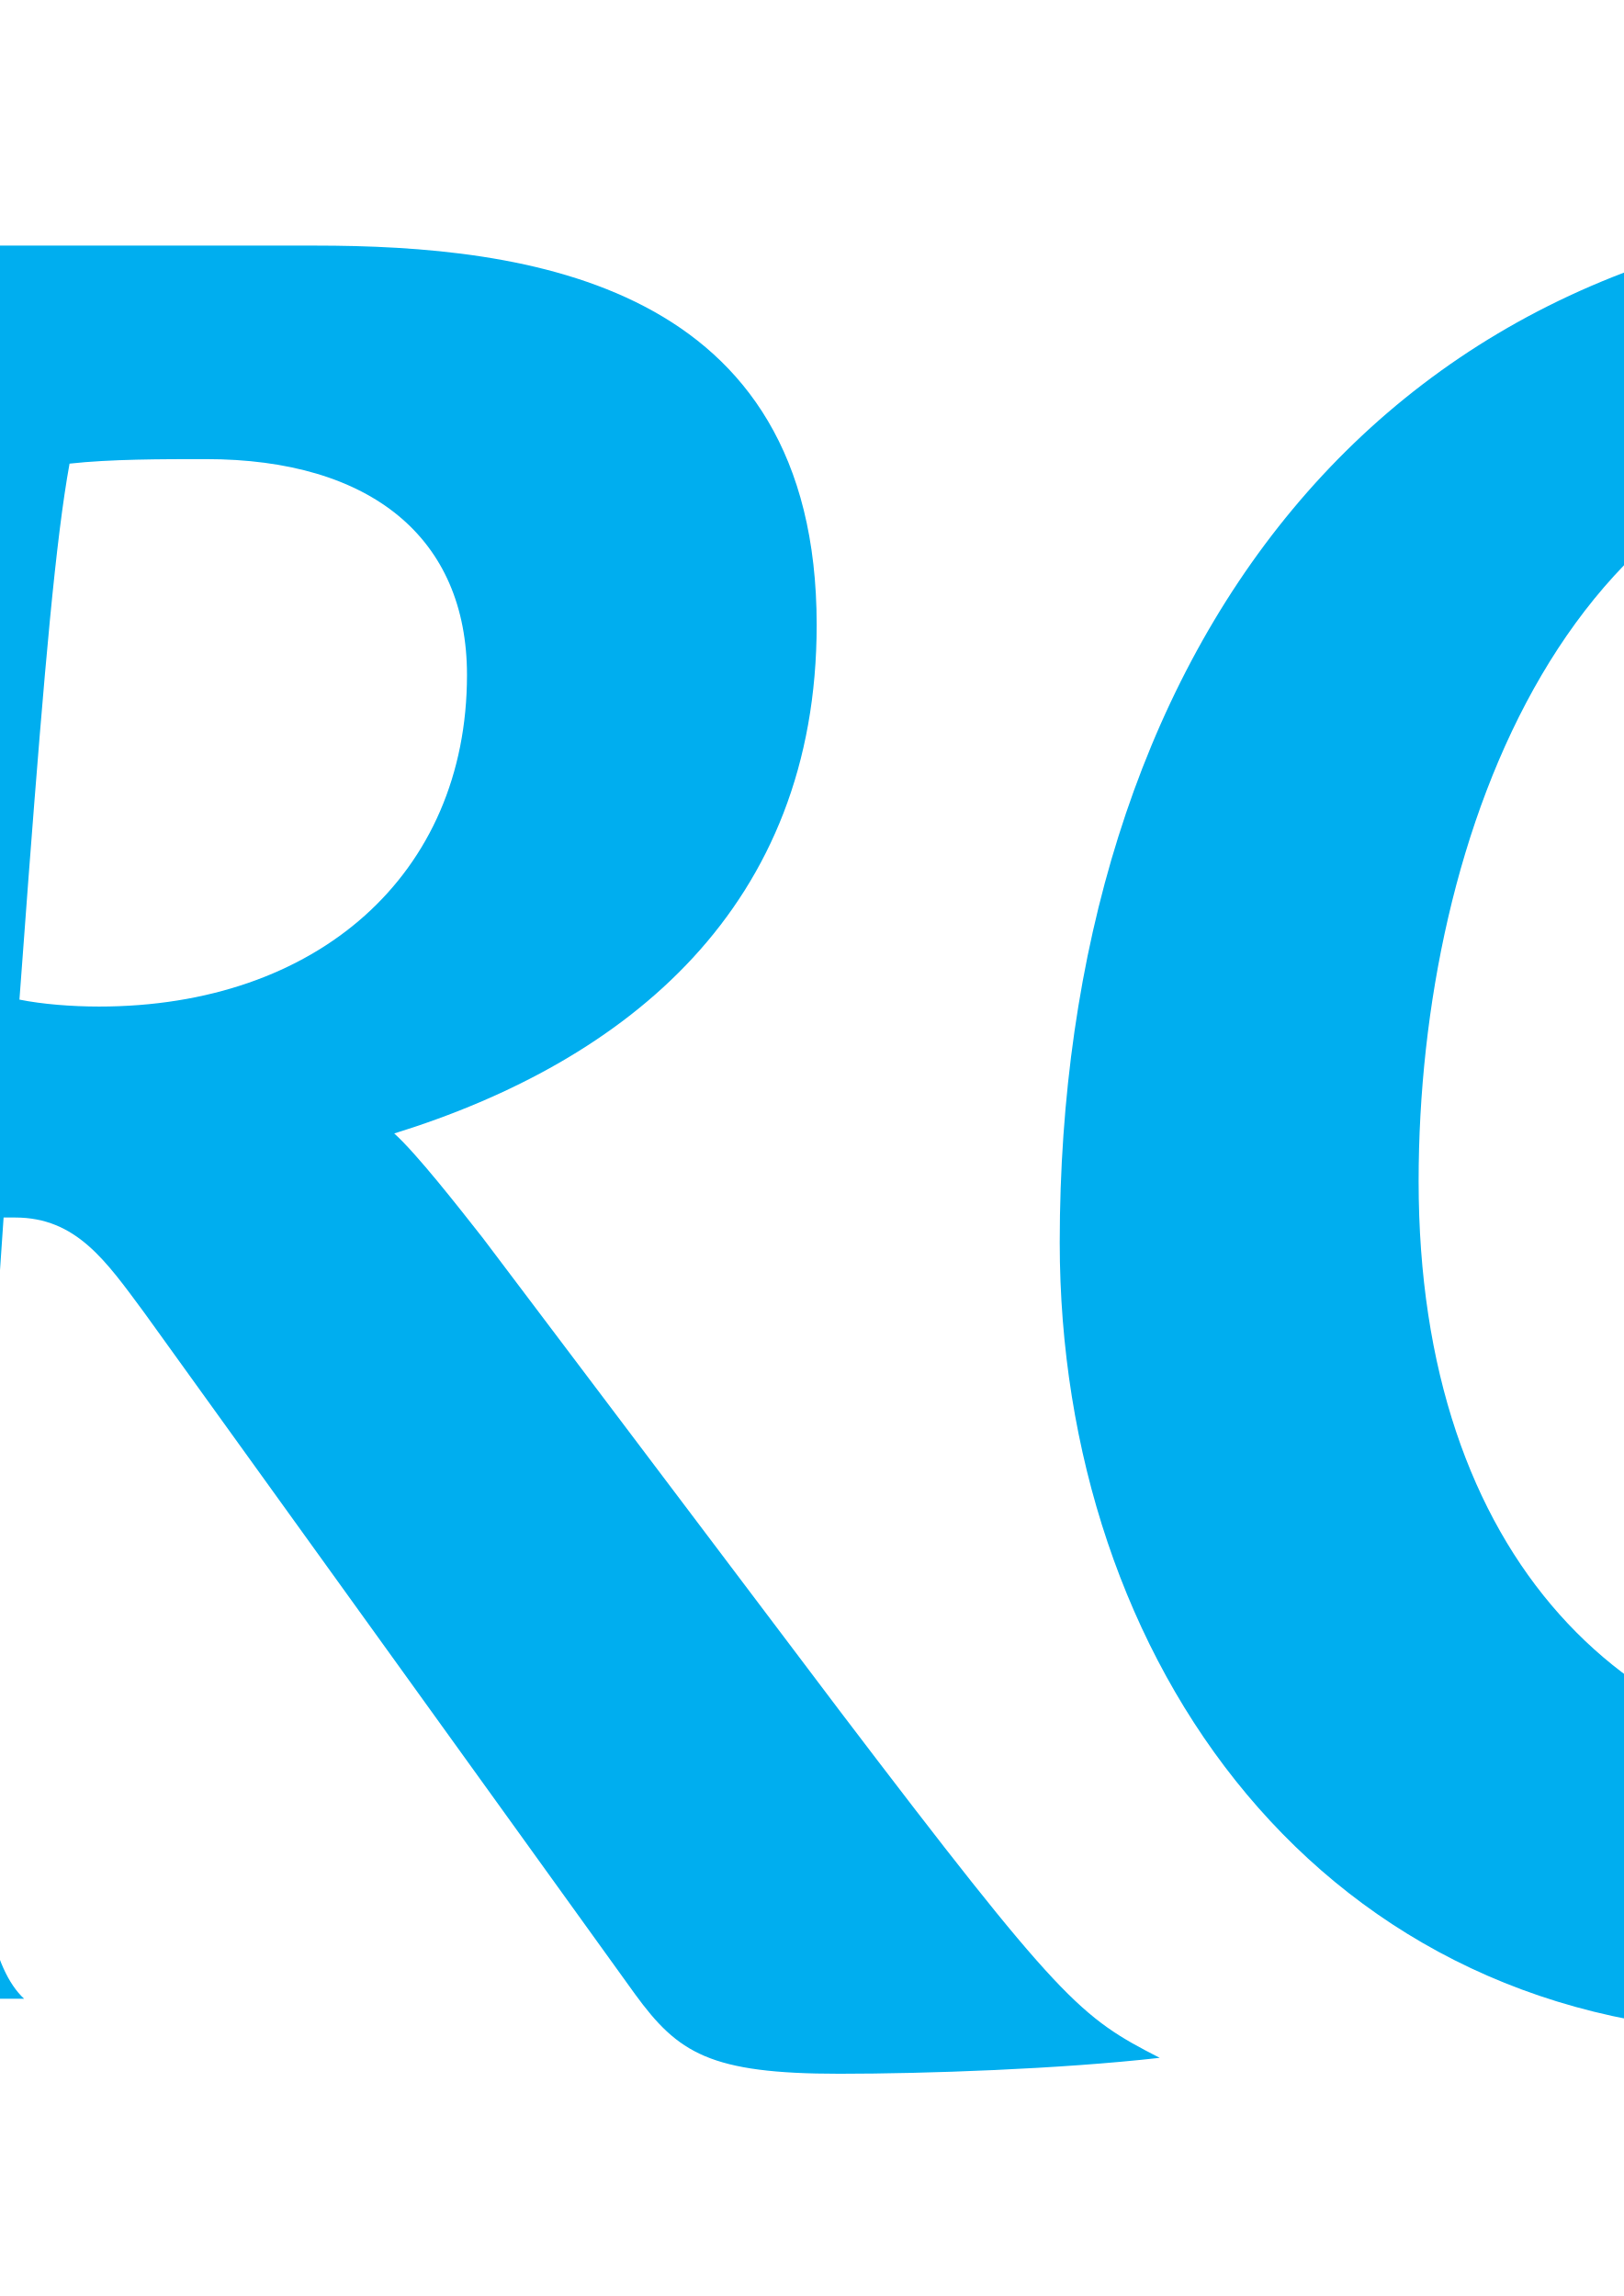
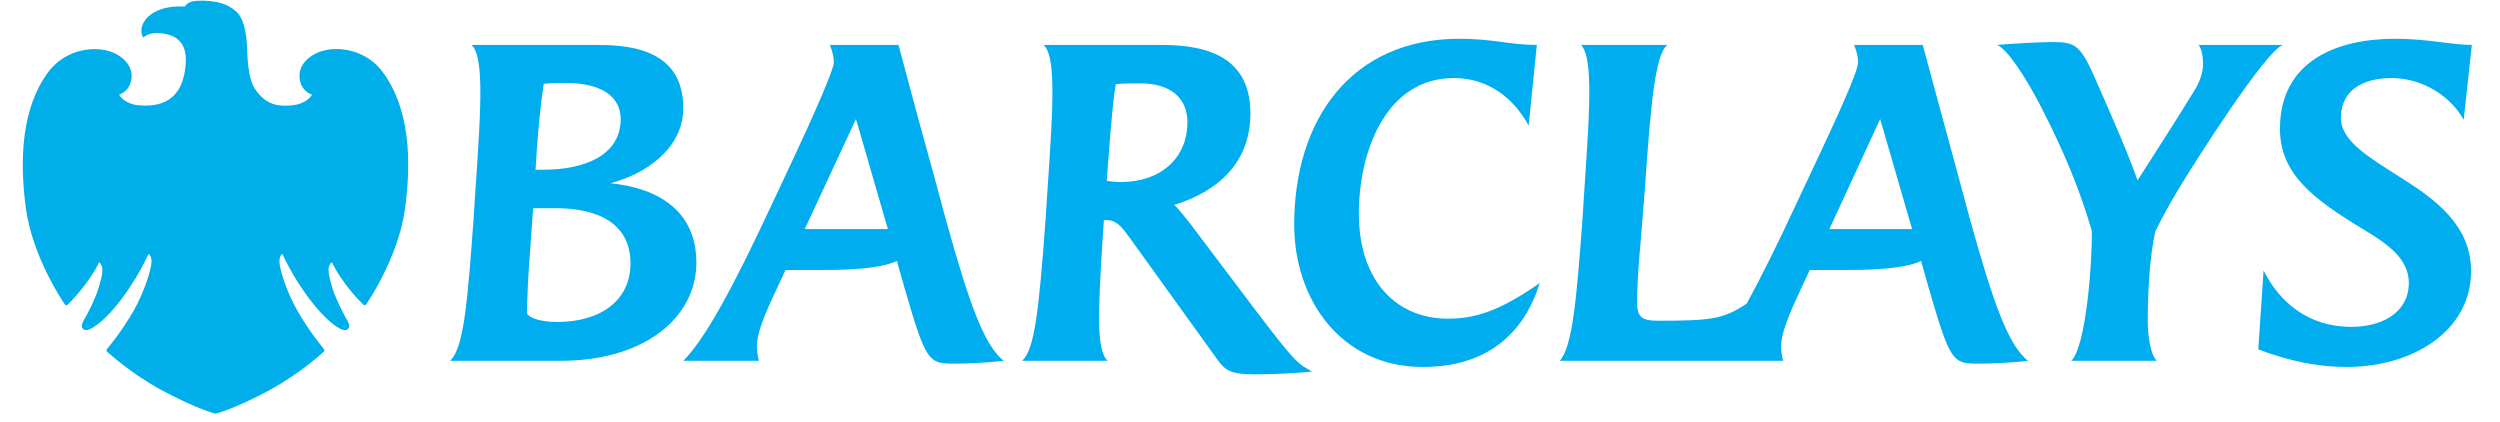
- <svg xmlns="http://www.w3.org/2000/svg" xmlns:xlink="http://www.w3.org/1999/xlink" version="1.0" id="Layer_1" x="0px" y="0px" viewBox="0 0 595.276 841.891" enable-background="new 0 0 595.276 841.891" xml:space="preserve">
+ <svg xmlns="http://www.w3.org/2000/svg" xmlns:xlink="http://www.w3.org/1999/xlink" viewBox="0 0 190 32">
  <defs id="defs4203">
    <defs id="defs4018">
      <path d="M -203.862,562.153 L -203.862,447.633 C -203.861,441.039 -198.963,436.279 -192.5,436.279 C -198.963,436.279 -204.202,430.931 -204.202,424.34 L -204.232,392.137 C -204.232,389.249 -201.938,386.91 -199.114,386.91 L 79.182,386.91 C 90.916,386.91 100.428,396.613 100.428,408.581 L 100.428,572.869 C 100.428,578.279 96.127,583.821 90.82,583.821 L -182.616,583.821 C -194.355,583.821 -203.862,571.037 -203.862,562.153" id="SVGID_676_" />
    </defs>
    <clipPath id="SVGID_677_">
      <use height="841.891" width="595.276" y="0" x="0" style="overflow:visible" id="use4022" overflow="visible" xlink:href="#SVGID_676_" />
    </clipPath>
  </defs>
-   <g id="g6604" transform="matrix(26.77527,0,0,26.77527,-8671.139,-11193.393)">
+   <g transform="translate(-240 -418)">
    <path id="path21" d="M 427.24,427.105 C 426.244,425.3 424.097,423.931 421.765,423.931 C 419.714,423.931 417.91,424.771 417.91,426.949 C 417.91,428.783 420.181,430.027 422.545,431.552 C 425.125,433.169 427.801,435.158 427.801,438.612 C 427.801,443.122 423.416,445.889 418.346,445.889 C 416.262,445.889 414.086,445.485 411.629,444.552 L 412.032,438.549 C 413.215,440.945 415.424,442.841 418.687,442.841 C 421.207,442.841 423.072,441.629 423.072,439.513 C 423.072,437.709 421.547,436.59 419.683,435.471 C 415.763,433.108 413.277,431.209 413.277,427.789 C 413.277,422.656 417.568,420.946 422.015,420.946 C 424.595,420.946 426.214,421.413 427.861,421.413 L 427.24,427.105 M 405.502,432.484 C 404.94,433.418 404.228,434.691 403.79,435.626 C 403.418,437.398 403.231,439.763 403.231,442.374 C 403.231,443.463 403.418,444.924 403.915,445.422 L 397.416,445.422 C 398.565,444.334 399.033,437.649 398.972,435.533 C 398.101,432.517 396.917,429.624 395.114,426.109 C 393.966,423.902 392.627,421.816 391.787,421.413 C 393.248,421.29 395.114,421.196 396.017,421.196 C 397.633,421.196 398.07,421.413 399.066,423.591 C 400.618,427.106 401.769,429.747 402.454,431.708 C 404.103,429.126 405.253,427.354 406.746,424.928 C 407.119,424.337 407.43,423.591 407.43,422.875 C 407.43,422.314 407.336,421.693 407.088,421.413 L 413.526,421.413 C 412.282,421.693 406.683,430.495 405.502,432.484 M 382.892,427.044 L 379.037,435.408 L 385.318,435.408 L 382.892,427.044 M 390.45,445.639 C 388.396,445.639 388.242,445.578 386.593,439.918 L 386.003,437.834 C 385.009,438.3 383.234,438.518 380.405,438.518 L 377.544,438.518 L 377.046,439.575 C 376.331,441.163 375.367,443.026 375.367,444.335 C 375.367,444.646 375.398,444.987 375.523,445.423 L 358.542,445.423 C 359.507,444.335 359.818,440.821 360.284,434.444 L 360.377,432.921 C 360.626,429.282 360.815,426.483 360.782,424.525 C 360.751,422.908 360.595,421.881 360.16,421.415 L 366.723,421.415 C 365.789,422.131 365.446,425.986 365.012,432.363 L 364.887,433.886 C 364.731,436.25 364.421,438.675 364.421,441.039 C 364.421,442.126 364.856,442.375 365.977,442.375 C 369.956,442.375 370.953,442.282 372.755,441.069 C 373.874,439.016 375.151,436.434 376.393,433.76 L 378.075,430.184 C 379.66,426.825 381.214,423.403 381.214,422.751 C 381.214,422.283 381.09,421.849 380.905,421.413 L 386.129,421.413 C 386.129,421.413 388.243,429.251 388.71,430.929 L 389.735,434.724 C 391.507,441.1 392.628,444.209 394.121,445.422 C 392.875,445.578 391.103,445.639 390.45,445.639 M 348.125,445.889 C 341.936,445.889 338.359,440.789 338.359,435.067 C 338.359,427.106 342.681,420.946 350.923,420.946 C 353.504,420.946 354.718,421.413 356.8,421.413 L 356.179,427.54 C 354.997,425.394 353.068,423.932 350.488,423.932 C 345.357,423.932 343.273,429.469 343.273,434.227 C 343.273,439.389 346.166,442.218 350.021,442.218 C 352.105,442.218 353.939,441.658 357.019,439.513 C 355.775,443.495 352.882,445.889 348.125,445.889 M 326.667,424.337 C 326.076,424.337 325.359,424.337 324.801,424.399 C 324.614,425.425 324.458,427.198 324.24,430.058 L 324.115,431.739 C 324.428,431.802 324.831,431.834 325.205,431.834 C 328.189,431.834 330.243,430.028 330.243,427.293 C 330.243,425.425 328.937,424.337 326.667,424.337 M 335.342,446.449 C 333.57,446.449 333.134,446.168 332.544,445.359 L 325.826,436.029 C 325.297,435.314 324.893,434.723 324.054,434.723 L 323.898,434.723 L 323.775,436.527 C 323.618,438.984 323.525,440.945 323.525,442.406 C 323.556,444.023 323.743,445.017 324.179,445.422 L 317.679,445.422 C 318.611,444.582 318.952,441.783 319.482,434.443 L 319.576,432.92 C 319.825,429.313 320.012,426.513 319.98,424.555 C 319.948,422.844 319.763,421.786 319.295,421.413 C 322.996,421.413 328.158,421.413 328.158,421.413 C 331.05,421.413 335.031,421.912 335.031,426.607 C 335.031,430.462 332.449,432.578 329.247,433.572 C 329.558,433.853 330.117,434.568 330.46,435.004 L 335.342,441.473 C 338.39,445.485 338.638,445.671 339.728,446.231 C 338.359,446.386 336.525,446.449 335.342,446.449 M 305.054,427.044 L 301.164,435.408 L 307.477,435.408 L 305.054,427.044 M 312.609,445.639 C 310.558,445.639 310.402,445.578 308.754,439.918 L 308.163,437.834 C 307.166,438.3 305.394,438.518 302.564,438.518 L 299.703,438.518 L 299.206,439.575 C 298.708,440.696 297.495,442.998 297.526,444.335 C 297.526,444.646 297.557,444.957 297.682,445.423 L 291.929,445.423 C 293.577,443.775 295.661,439.95 298.553,433.761 L 300.233,430.185 C 301.756,426.951 303.374,423.281 303.374,422.752 C 303.374,422.284 303.251,421.85 303.063,421.414 L 308.289,421.414 C 308.289,421.414 309.655,426.608 310.869,430.93 L 311.895,434.725 C 313.668,441.101 314.787,444.21 316.28,445.423 C 314.943,445.578 313.263,445.639 312.609,445.639 M 283.002,424.306 C 282.535,424.306 281.914,424.306 281.323,424.369 C 281.074,426.048 280.918,427.665 280.795,429.437 C 280.795,429.437 280.701,430.96 280.701,430.898 L 281.323,430.898 C 284.371,430.898 287.171,429.841 287.171,427.044 C 287.171,425.425 285.833,424.306 283.002,424.306 M 282.226,433.822 L 280.516,433.822 L 280.267,437.367 C 280.143,438.923 280.08,440.228 280.049,441.783 C 280.049,442.002 280.733,442.468 282.349,442.468 C 285.708,442.468 287.917,440.789 287.917,438.02 C 287.917,434.941 285.397,433.822 282.226,433.822 M 282.599,445.422 L 274.202,445.422 C 275.26,444.488 275.54,440.85 276.006,434.443 L 276.099,432.951 C 276.349,429.312 276.535,426.513 276.504,424.555 C 276.473,422.875 276.286,421.786 275.819,421.413 L 285.211,421.413 C 287.45,421.413 291.929,421.538 291.929,426.202 C 291.929,429.312 289.036,431.24 286.393,431.926 C 290.125,432.299 292.924,434.102 292.924,437.958 C 292.923,442.125 289.005,445.422 282.599,445.422" style="fill:#00aeef" />
    <path transform="translate(235.5614,-71.28032)" clip-path="url(#SVGID_677_)" d="M 19.741,489.332 C 18.909,489.332 18.737,489.477 18.467,489.778 C 18.361,489.771 18.25,489.769 18.134,489.769 C 17.494,489.769 16.672,489.863 15.971,490.332 C 15.294,490.779 14.972,491.57 15.333,492.149 C 15.333,492.149 15.575,491.794 16.371,491.794 C 16.483,491.794 16.607,491.806 16.739,491.817 C 17.839,491.947 18.653,492.526 18.554,494.055 C 18.466,495.583 17.893,497.287 15.549,497.307 C 15.549,497.307 15.247,497.307 14.925,497.277 C 13.834,497.158 13.491,496.473 13.491,496.473 C 13.491,496.473 14.434,496.217 14.442,495.02 C 14.434,494.206 13.725,493.461 12.702,493.16 C 12.367,493.062 11.999,493.014 11.616,493.014 C 10.41,493.014 9.056,493.519 8.143,494.711 C 6.073,497.444 5.905,501.428 6.41,505.133 C 6.918,508.846 9.273,512.285 9.342,512.379 C 9.392,512.445 9.437,512.481 9.488,512.481 C 9.514,512.481 9.541,512.469 9.569,512.446 C 10.586,511.459 11.556,510.11 11.971,509.208 C 12.415,509.562 12.183,510.315 11.939,511.119 C 11.707,511.941 11.143,513.032 10.939,513.384 C 10.742,513.728 10.478,514.128 10.833,514.337 C 10.869,514.359 10.915,514.371 10.97,514.371 C 11.426,514.371 12.499,513.576 13.696,511.98 C 15.036,510.184 15.716,508.59 15.716,508.59 C 15.814,508.612 15.978,508.778 15.951,509.23 C 15.933,509.689 15.461,511.397 14.542,512.987 C 13.613,514.576 12.755,515.57 12.582,515.796 C 12.475,515.927 12.566,516.009 12.635,516.062 C 12.703,516.108 14.346,517.642 16.733,518.938 C 19.561,520.445 20.815,520.716 20.815,520.716 C 20.815,520.716 22.066,520.452 24.894,518.946 C 27.28,517.648 28.93,516.107 28.991,516.055 C 29.06,516.008 29.148,515.934 29.044,515.79 C 28.881,515.574 28.02,514.575 27.093,512.986 C 26.177,511.407 25.687,509.688 25.68,509.235 C 25.661,508.778 25.815,508.627 25.909,508.589 C 25.909,508.589 26.596,510.193 27.936,511.979 C 29.139,513.577 30.202,514.37 30.66,514.37 C 30.718,514.37 30.764,514.358 30.802,514.336 C 31.146,514.127 30.89,513.721 30.688,513.381 C 30.5,513.031 29.928,511.947 29.685,511.118 C 29.452,510.305 29.21,509.553 29.662,509.207 C 30.078,510.109 31.041,511.465 32.061,512.438 C 32.088,512.466 32.119,512.48 32.149,512.48 C 32.194,512.48 32.242,512.445 32.284,512.384 C 32.359,512.284 34.718,508.851 35.222,505.132 C 35.728,501.419 35.561,497.444 33.489,494.71 C 32.582,493.515 31.218,493.007 30.004,493.007 C 29.625,493.007 29.263,493.056 28.932,493.151 C 27.901,493.461 27.195,494.213 27.201,495.019 C 27.201,496.216 28.149,496.472 28.149,496.472 C 28.149,496.472 27.832,497.14 26.702,497.276 C 26.491,497.302 26.286,497.314 26.09,497.314 C 25.24,497.314 24.524,497.044 23.864,496.112 C 23.224,495.215 23.245,493.368 23.208,492.752 C 23.179,492.127 23.045,490.725 22.388,490.153 C 21.733,489.566 20.935,489.369 19.94,489.33 C 19.867,489.332 19.802,489.332 19.741,489.332" id="path4050" style="fill:#00afe9" />
  </g>
</svg>
